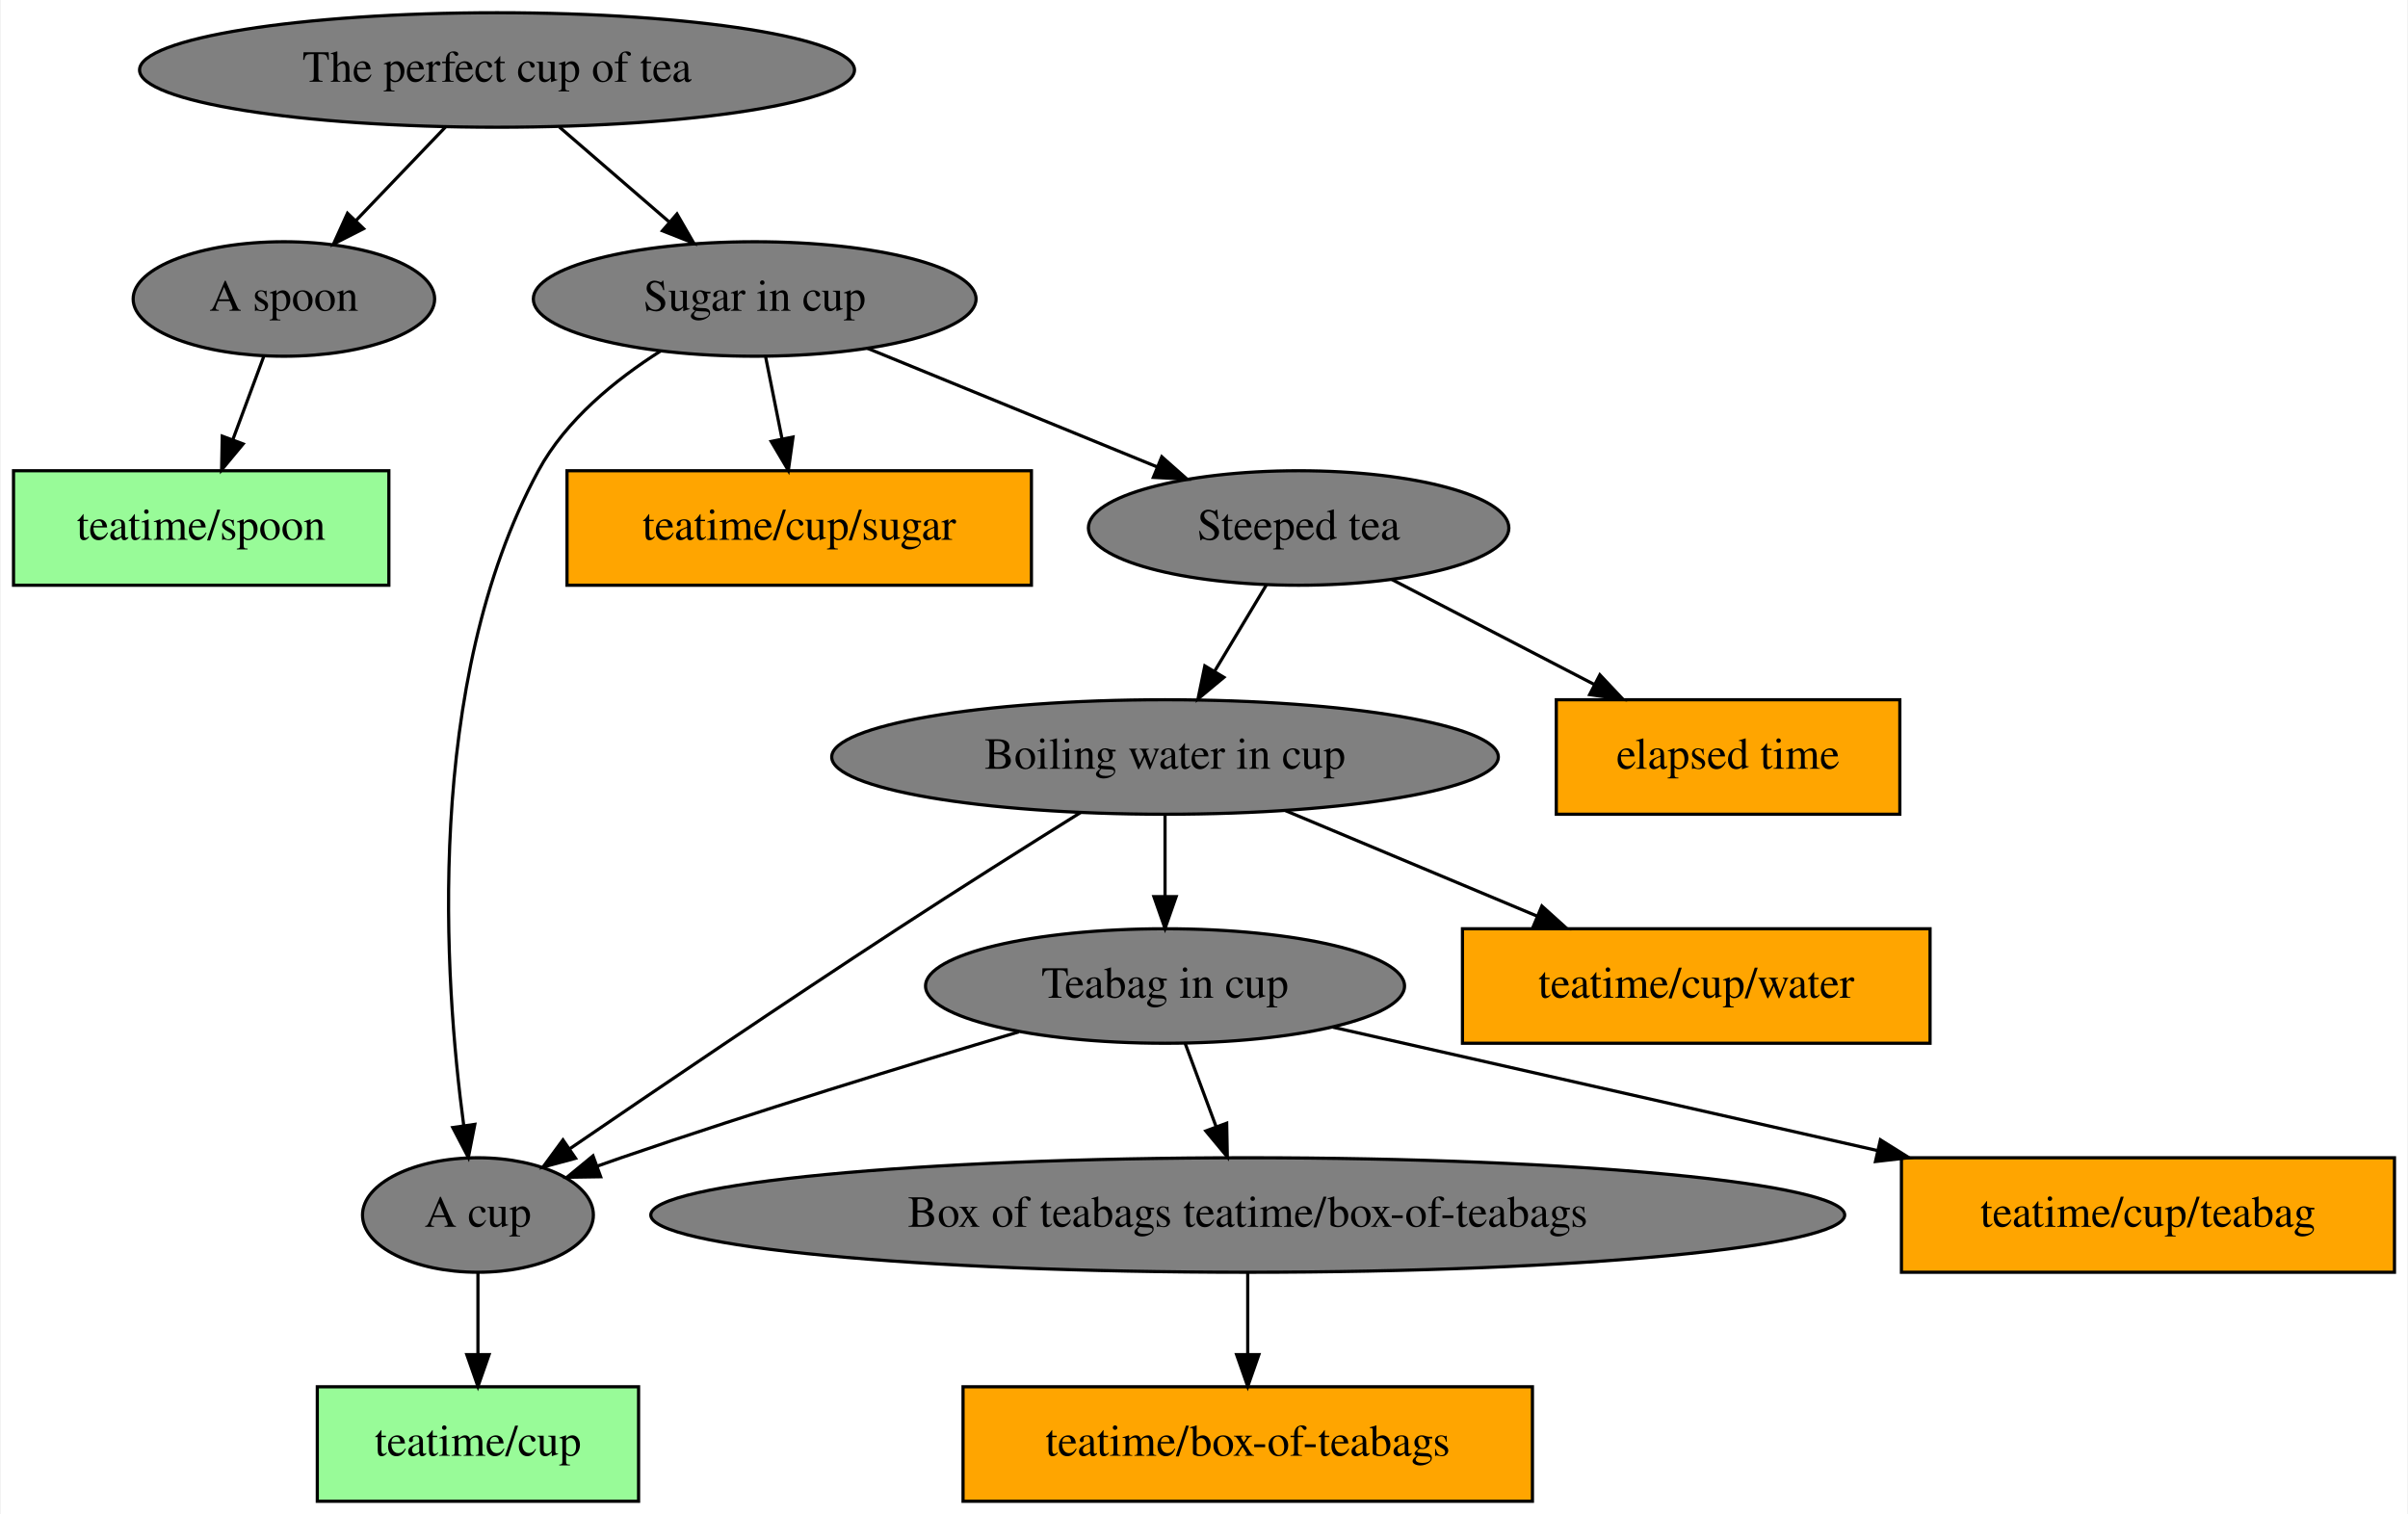
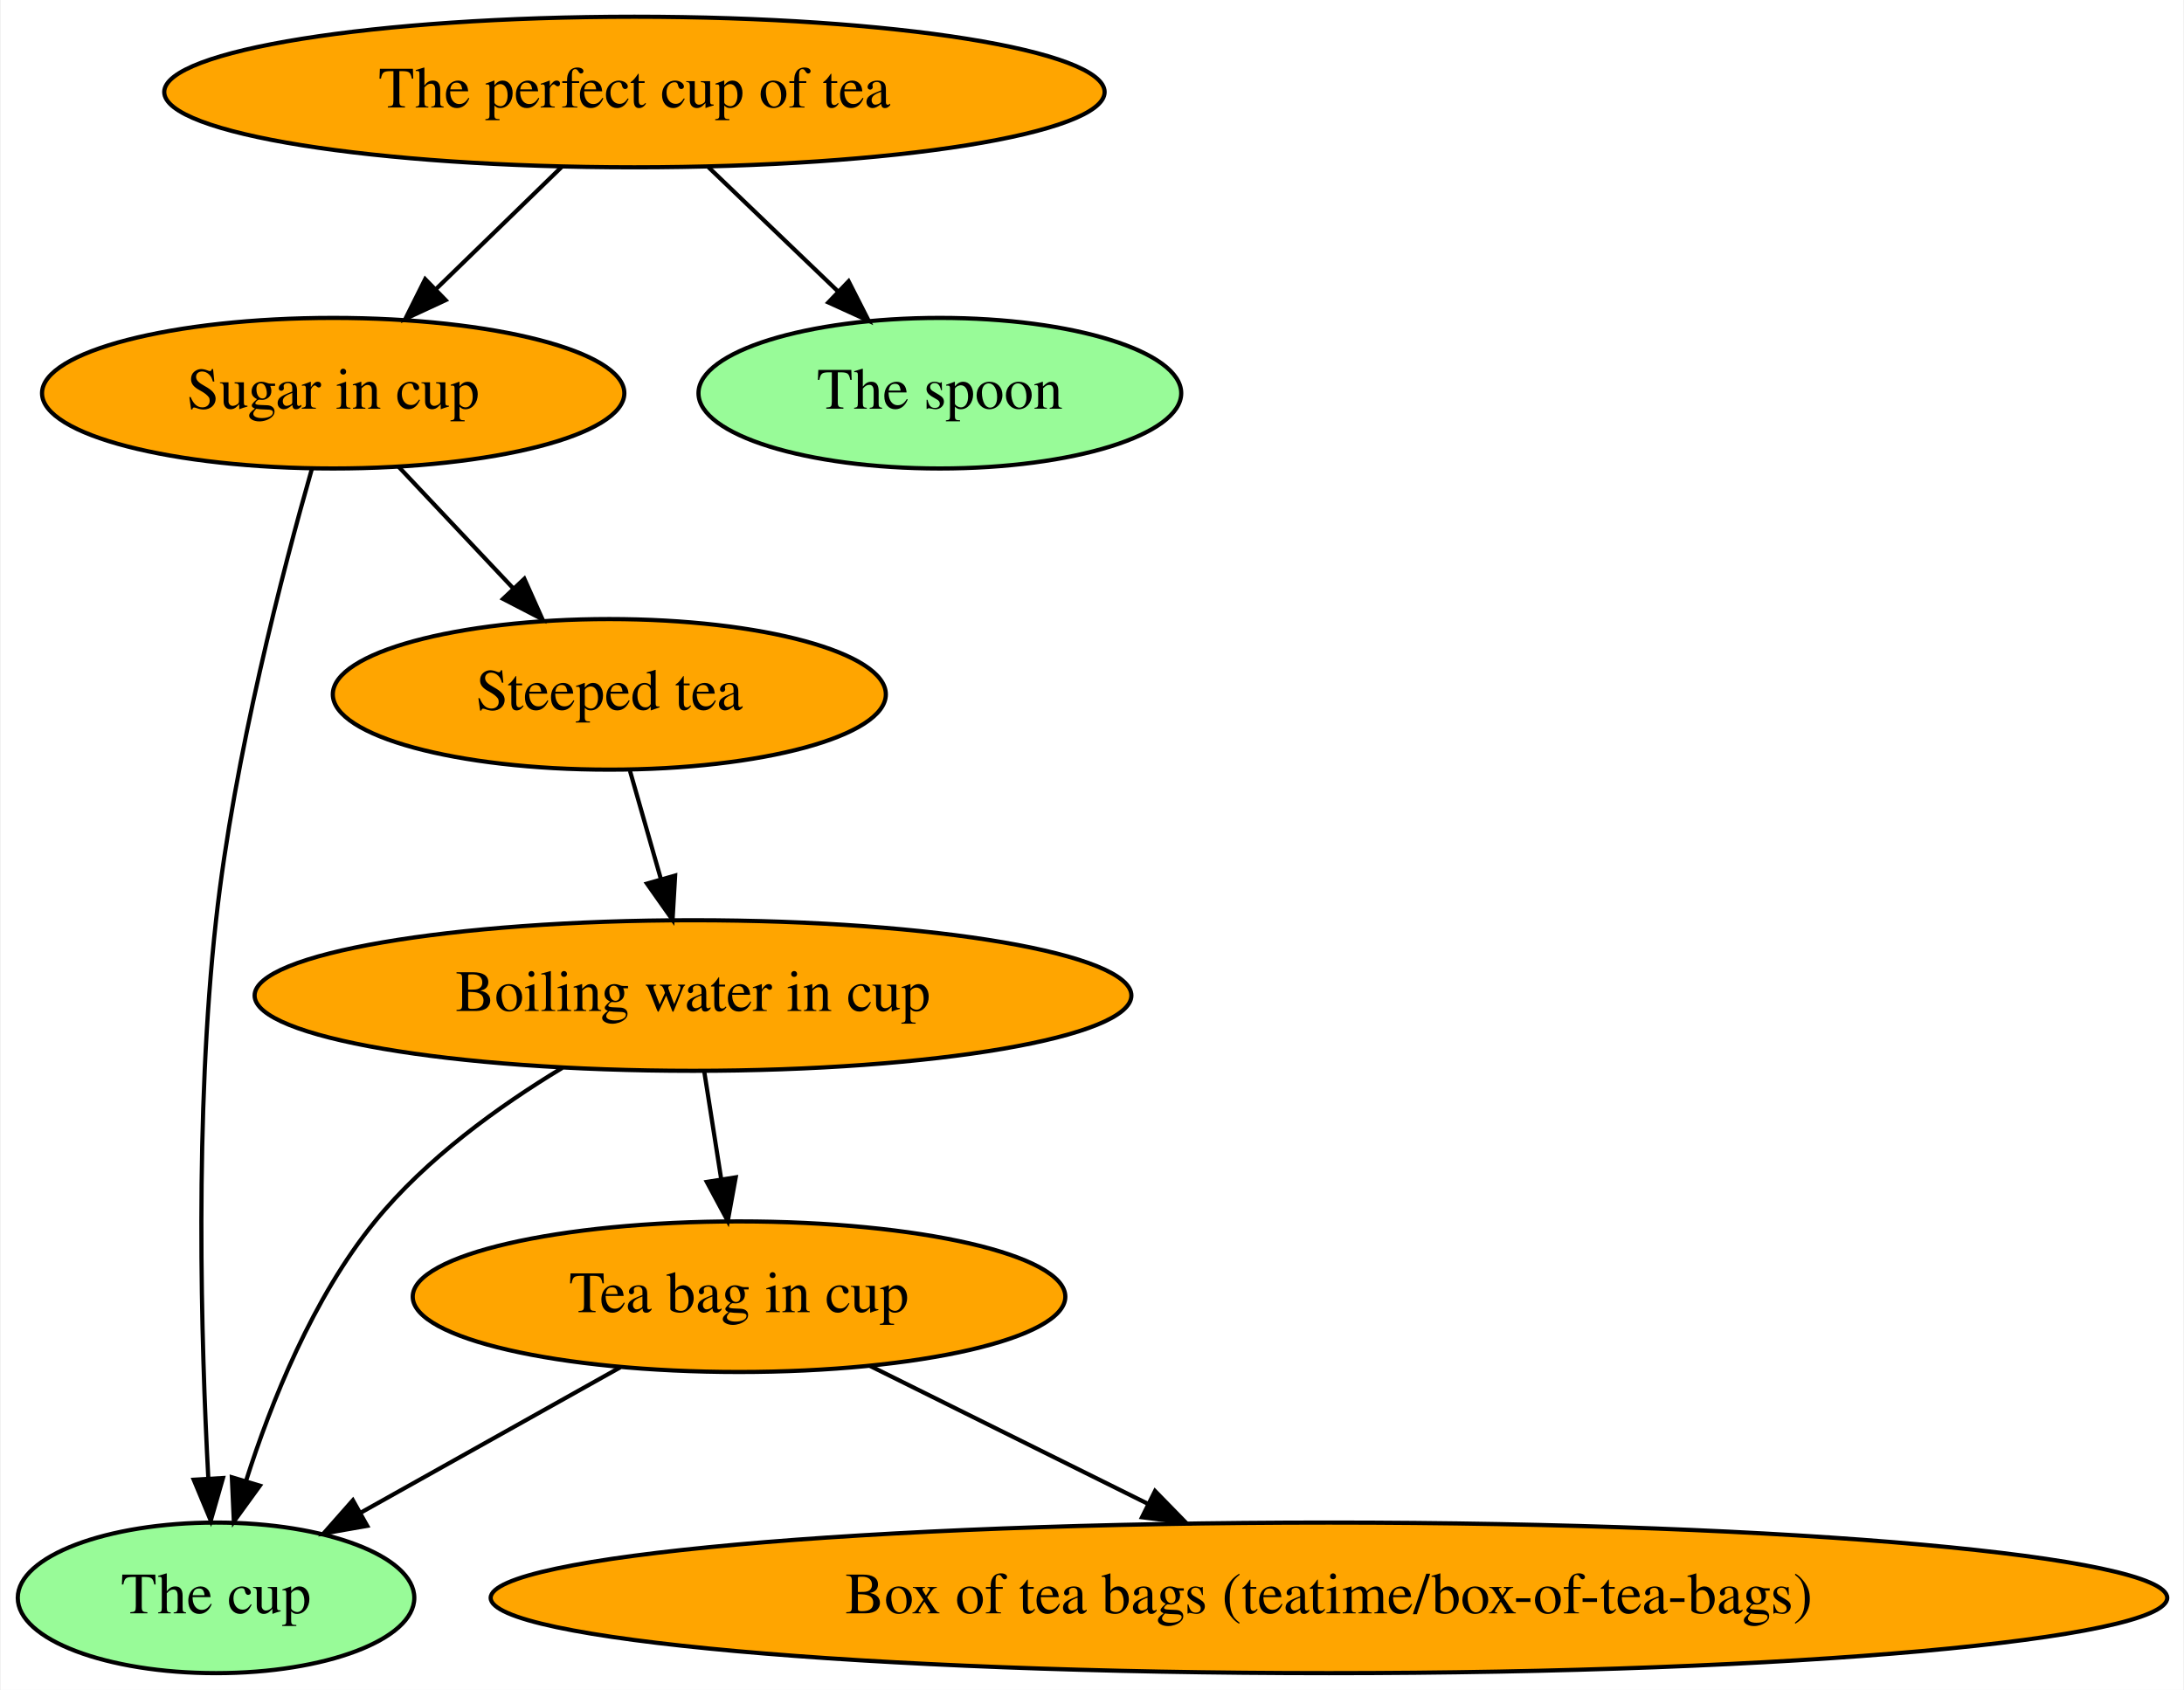
- <svg xmlns="http://www.w3.org/2000/svg" width="757pt" height="476pt" viewBox="0.00 0.00 756.50 476.00">
-   <g id="graph0" class="graph" transform="scale(1 1) rotate(0) translate(4 472)">
-     <polygon fill="white" stroke="transparent" points="-4,4 -4,-472 752.5,-472 752.5,4 -4,4" />
+ <svg xmlns="http://www.w3.org/2000/svg" width="522pt" height="404pt" viewBox="0.00 0.00 521.63 404.00">
+   <g id="graph0" class="graph" transform="scale(1 1) rotate(0) translate(4 400)">
+     <polygon fill="white" stroke="transparent" points="-4,4 -4,-400 517.63,-400 517.63,4 -4,4" />
    <g id="node1" class="node">
-       <ellipse fill="grey" stroke="black" cx="362" cy="-162" rx="75.29" ry="18" />
-       <text text-anchor="middle" x="362" y="-158.3" font-family="Times,serif" font-size="14.00">Teabag in cup</text>
+       <ellipse fill="orange" stroke="black" cx="313.45" cy="-18" rx="200.36" ry="18" />
+       <text text-anchor="middle" x="313.45" y="-14.3" font-family="Times,serif" font-size="14.00">Box of tea bags (teatime/box-of-tea-bags)</text>
    </g>
    <g id="node2" class="node">
-       <ellipse fill="grey" stroke="black" cx="146" cy="-90" rx="36.29" ry="18" />
-       <text text-anchor="middle" x="146" y="-86.3" font-family="Times,serif" font-size="14.00">A cup</text>
+       <ellipse fill="orange" stroke="black" cx="75.45" cy="-306" rx="69.59" ry="18" />
+       <text text-anchor="middle" x="75.45" y="-302.3" font-family="Times,serif" font-size="14.00">Sugar in cup</text>
+     </g>
+     <g id="node3" class="node">
+       <ellipse fill="palegreen" stroke="black" cx="47.45" cy="-18" rx="47.39" ry="18" />
+       <text text-anchor="middle" x="47.45" y="-14.3" font-family="Times,serif" font-size="14.00">The cup</text>
    </g>
    <g id="edge1" class="edge">
-       <path fill="none" stroke="black" d="M316.03,-147.58C281.47,-137.28 233.03,-122.44 191,-108 188.58,-107.17 186.1,-106.29 183.6,-105.4" />
-       <polygon fill="black" stroke="black" points="184.58,-102.03 173.99,-101.87 182.17,-108.6 184.58,-102.03" />
+       <path fill="none" stroke="black" d="M70.33,-287.81C63.5,-263.9 51.77,-219.12 47.45,-180 42.3,-133.53 43.88,-79.05 45.59,-46.86" />
+       <polygon fill="black" stroke="black" points="49.11,-46.65 46.19,-36.46 42.12,-46.24 49.11,-46.65" />
    </g>
-     <g id="node3" class="node">
-       <ellipse fill="grey" stroke="black" cx="388" cy="-90" rx="187.67" ry="18" />
-       <text text-anchor="middle" x="388" y="-86.3" font-family="Times,serif" font-size="14.00">Box of teabags teatime/box-of-teabags</text>
+     <g id="node4" class="node">
+       <ellipse fill="orange" stroke="black" cx="141.45" cy="-234" rx="66.09" ry="18" />
+       <text text-anchor="middle" x="141.45" y="-230.3" font-family="Times,serif" font-size="14.00">Steeped tea</text>
    </g>
    <g id="edge2" class="edge">
-       <path fill="none" stroke="black" d="M368.29,-144.05C371.22,-136.18 374.77,-126.62 378.05,-117.79" />
-       <polygon fill="black" stroke="black" points="381.38,-118.87 381.58,-108.28 374.82,-116.43 381.38,-118.87" />
+       <path fill="none" stroke="black" d="M91.09,-288.41C99.27,-279.73 109.44,-268.95 118.49,-259.34" />
+       <polygon fill="black" stroke="black" points="121.14,-261.63 125.46,-251.96 116.05,-256.83 121.14,-261.63" />
    </g>
-     <g id="node4" class="node">
-       <polygon fill="orange" stroke="black" points="748.5,-108 593.5,-108 593.5,-72 748.5,-72 748.5,-108" />
-       <text text-anchor="middle" x="671" y="-86.3" font-family="Times,serif" font-size="14.00">teatime/cup/teabag</text>
+     <g id="node8" class="node">
+       <ellipse fill="orange" stroke="black" cx="161.45" cy="-162" rx="104.78" ry="18" />
+       <text text-anchor="middle" x="161.45" y="-158.3" font-family="Times,serif" font-size="14.00">Boiling water in cup</text>
+     </g>
+     <g id="edge9" class="edge">
+       <path fill="none" stroke="black" d="M146.39,-215.7C148.62,-207.9 151.3,-198.51 153.78,-189.83" />
+       <polygon fill="black" stroke="black" points="157.18,-190.68 156.56,-180.1 150.45,-188.76 157.18,-190.68" />
+     </g>
+     <g id="node5" class="node">
+       <ellipse fill="orange" stroke="black" cx="147.45" cy="-378" rx="112.38" ry="18" />
+       <text text-anchor="middle" x="147.45" y="-374.3" font-family="Times,serif" font-size="14.00">The perfect cup of tea</text>
    </g>
    <g id="edge3" class="edge">
-       <path fill="none" stroke="black" d="M414.77,-149.05C461.66,-138.42 531.07,-122.7 585.82,-110.3" />
-       <polygon fill="black" stroke="black" points="586.89,-113.64 595.87,-108.02 585.34,-106.82 586.89,-113.64" />
+       <path fill="none" stroke="black" d="M130.02,-360.05C121,-351.28 109.83,-340.43 99.96,-330.83" />
+       <polygon fill="black" stroke="black" points="102.32,-328.25 92.71,-323.79 97.44,-333.27 102.32,-328.25" />
+     </g>
+     <g id="node6" class="node">
+       <ellipse fill="palegreen" stroke="black" cx="220.45" cy="-306" rx="57.69" ry="18" />
+       <text text-anchor="middle" x="220.45" y="-302.3" font-family="Times,serif" font-size="14.00">The spoon</text>
+     </g>
+     <g id="edge4" class="edge">
+       <path fill="none" stroke="black" d="M165.12,-360.05C174.4,-351.16 185.91,-340.11 196.03,-330.41" />
+       <polygon fill="black" stroke="black" points="198.64,-332.75 203.44,-323.31 193.8,-327.7 198.64,-332.75" />
    </g>
    <g id="node7" class="node">
-       <polygon fill="palegreen" stroke="black" points="196.5,-36 95.5,-36 95.5,0 196.5,0 196.5,-36" />
-       <text text-anchor="middle" x="146" y="-14.3" font-family="Times,serif" font-size="14.00">teatime/cup</text>
+       <ellipse fill="orange" stroke="black" cx="172.45" cy="-90" rx="77.99" ry="18" />
+       <text text-anchor="middle" x="172.45" y="-86.3" font-family="Times,serif" font-size="14.00">Tea bag in cup</text>
    </g>
    <g id="edge5" class="edge">
-       <path fill="none" stroke="black" d="M146,-71.7C146,-63.98 146,-54.71 146,-46.11" />
-       <polygon fill="black" stroke="black" points="149.5,-46.1 146,-36.1 142.5,-46.1 149.5,-46.1" />
-     </g>
-     <g id="node12" class="node">
-       <polygon fill="orange" stroke="black" points="477.5,-36 298.5,-36 298.5,0 477.5,0 477.5,-36" />
-       <text text-anchor="middle" x="388" y="-14.3" font-family="Times,serif" font-size="14.00">teatime/box-of-teabags</text>
-     </g>
-     <g id="edge11" class="edge">
-       <path fill="none" stroke="black" d="M388,-71.7C388,-63.98 388,-54.71 388,-46.11" />
-       <polygon fill="black" stroke="black" points="391.5,-46.1 388,-36.1 384.5,-46.1 391.5,-46.1" />
-     </g>
-     <g id="node5" class="node">
-       <ellipse fill="grey" stroke="black" cx="85" cy="-378" rx="47.39" ry="18" />
-       <text text-anchor="middle" x="85" y="-374.3" font-family="Times,serif" font-size="14.00">A spoon</text>
-     </g>
-     <g id="node6" class="node">
-       <polygon fill="palegreen" stroke="black" points="118,-324 0,-324 0,-288 118,-288 118,-324" />
-       <text text-anchor="middle" x="59" y="-302.3" font-family="Times,serif" font-size="14.00">teatime/spoon</text>
-     </g>
-     <g id="edge4" class="edge">
-       <path fill="none" stroke="black" d="M78.71,-360.05C75.78,-352.18 72.23,-342.62 68.95,-333.79" />
-       <polygon fill="black" stroke="black" points="72.18,-332.43 65.42,-324.28 65.62,-334.87 72.18,-332.43" />
-     </g>
-     <g id="node8" class="node">
-       <ellipse fill="grey" stroke="black" cx="233" cy="-378" rx="69.59" ry="18" />
-       <text text-anchor="middle" x="233" y="-374.3" font-family="Times,serif" font-size="14.00">Sugar in cup</text>
+       <path fill="none" stroke="black" d="M203.74,-73.46C223.24,-63.78 248.62,-51.18 270.06,-40.54" />
+       <polygon fill="black" stroke="black" points="271.88,-43.54 279.28,-35.96 268.77,-37.27 271.88,-43.54" />
    </g>
    <g id="edge6" class="edge">
-       <path fill="none" stroke="black" d="M203.39,-361.62C189.27,-352.65 173.6,-339.94 165,-324 128.94,-257.21 135.43,-163.67 141.54,-118.1" />
-       <polygon fill="black" stroke="black" points="145.02,-118.5 142.98,-108.1 138.09,-117.5 145.02,-118.5" />
+       <path fill="none" stroke="black" d="M144.08,-73.12C125.68,-62.81 101.57,-49.31 82.04,-38.37" />
+       <polygon fill="black" stroke="black" points="83.58,-35.22 73.15,-33.39 80.16,-41.33 83.58,-35.22" />
    </g>
-     <g id="node9" class="node">
-       <polygon fill="orange" stroke="black" points="320,-324 174,-324 174,-288 320,-288 320,-324" />
-       <text text-anchor="middle" x="247" y="-302.3" font-family="Times,serif" font-size="14.00">teatime/cup/sugar</text>
+     <g id="edge8" class="edge">
+       <path fill="none" stroke="black" d="M130.2,-144.7C115.08,-135.56 97.62,-122.98 85.45,-108 70.6,-89.74 60.62,-64.82 54.63,-45.99" />
+       <polygon fill="black" stroke="black" points="57.93,-44.82 51.71,-36.24 51.23,-46.83 57.93,-44.82" />
    </g>
    <g id="edge7" class="edge">
-       <path fill="none" stroke="black" d="M236.46,-359.7C238,-351.98 239.86,-342.71 241.58,-334.11" />
-       <polygon fill="black" stroke="black" points="245.05,-334.6 243.58,-324.1 238.19,-333.22 245.05,-334.6" />
-     </g>
-     <g id="node10" class="node">
-       <ellipse fill="grey" stroke="black" cx="404" cy="-306" rx="66.09" ry="18" />
-       <text text-anchor="middle" x="404" y="-302.3" font-family="Times,serif" font-size="14.00">Steeped tea</text>
-     </g>
-     <g id="edge8" class="edge">
-       <path fill="none" stroke="black" d="M268.43,-362.5C294.89,-351.67 331.22,-336.79 359.61,-325.17" />
-       <polygon fill="black" stroke="black" points="360.98,-328.39 368.91,-321.37 358.33,-321.91 360.98,-328.39" />
-     </g>
-     <g id="node13" class="node">
-       <ellipse fill="grey" stroke="black" cx="362" cy="-234" rx="104.78" ry="18" />
-       <text text-anchor="middle" x="362" y="-230.3" font-family="Times,serif" font-size="14.00">Boiling water in cup</text>
-     </g>
-     <g id="edge15" class="edge">
-       <path fill="none" stroke="black" d="M393.83,-288.05C388.95,-279.92 383,-270 377.57,-260.94" />
-       <polygon fill="black" stroke="black" points="380.51,-259.05 372.37,-252.28 374.51,-262.65 380.51,-259.05" />
-     </g>
-     <g id="node15" class="node">
-       <polygon fill="orange" stroke="black" points="593,-252 485,-252 485,-216 593,-216 593,-252" />
-       <text text-anchor="middle" x="539" y="-230.3" font-family="Times,serif" font-size="14.00">elapsed time</text>
-     </g>
-     <g id="edge16" class="edge">
-       <path fill="none" stroke="black" d="M433.29,-289.81C451.94,-280.14 476.38,-267.47 497.06,-256.74" />
-       <polygon fill="black" stroke="black" points="498.7,-259.84 505.97,-252.13 495.48,-253.62 498.7,-259.84" />
-     </g>
-     <g id="node11" class="node">
-       <ellipse fill="grey" stroke="black" cx="152" cy="-450" rx="112.38" ry="18" />
-       <text text-anchor="middle" x="152" y="-446.3" font-family="Times,serif" font-size="14.00">The perfect cup of tea</text>
-     </g>
-     <g id="edge9" class="edge">
-       <path fill="none" stroke="black" d="M135.78,-432.05C127.35,-423.24 116.9,-412.33 107.68,-402.69" />
-       <polygon fill="black" stroke="black" points="110.05,-400.11 100.61,-395.31 104.99,-404.95 110.05,-400.11" />
-     </g>
-     <g id="edge10" class="edge">
-       <path fill="none" stroke="black" d="M171.61,-432.05C181.93,-423.13 194.75,-412.06 206,-402.34" />
-       <polygon fill="black" stroke="black" points="208.57,-404.73 213.85,-395.55 204,-399.44 208.57,-404.73" />
-     </g>
-     <g id="edge12" class="edge">
-       <path fill="none" stroke="black" d="M362,-215.7C362,-207.98 362,-198.71 362,-190.11" />
-       <polygon fill="black" stroke="black" points="365.5,-190.1 362,-180.1 358.5,-190.1 365.5,-190.1" />
-     </g>
-     <g id="edge13" class="edge">
-       <path fill="none" stroke="black" d="M335.39,-216.5C318.8,-206.14 297.06,-192.44 278,-180 242.23,-156.66 201.54,-129.07 174.91,-110.86" />
-       <polygon fill="black" stroke="black" points="176.68,-107.83 166.45,-105.07 172.72,-113.61 176.68,-107.83" />
-     </g>
-     <g id="node14" class="node">
-       <polygon fill="orange" stroke="black" points="602.5,-180 455.5,-180 455.5,-144 602.5,-144 602.5,-180" />
-       <text text-anchor="middle" x="529" y="-158.3" font-family="Times,serif" font-size="14.00">teatime/cup/water</text>
-     </g>
-     <g id="edge14" class="edge">
-       <path fill="none" stroke="black" d="M399.89,-217.12C423.28,-207.32 453.54,-194.63 478.89,-184.01" />
-       <polygon fill="black" stroke="black" points="480.47,-187.14 488.34,-180.04 477.76,-180.68 480.47,-187.14" />
+       <path fill="none" stroke="black" d="M164.16,-143.7C165.38,-135.98 166.83,-126.71 168.19,-118.11" />
+       <polygon fill="black" stroke="black" points="171.66,-118.53 169.76,-108.1 164.75,-117.44 171.66,-118.53" />
    </g>
  </g>
</svg>
